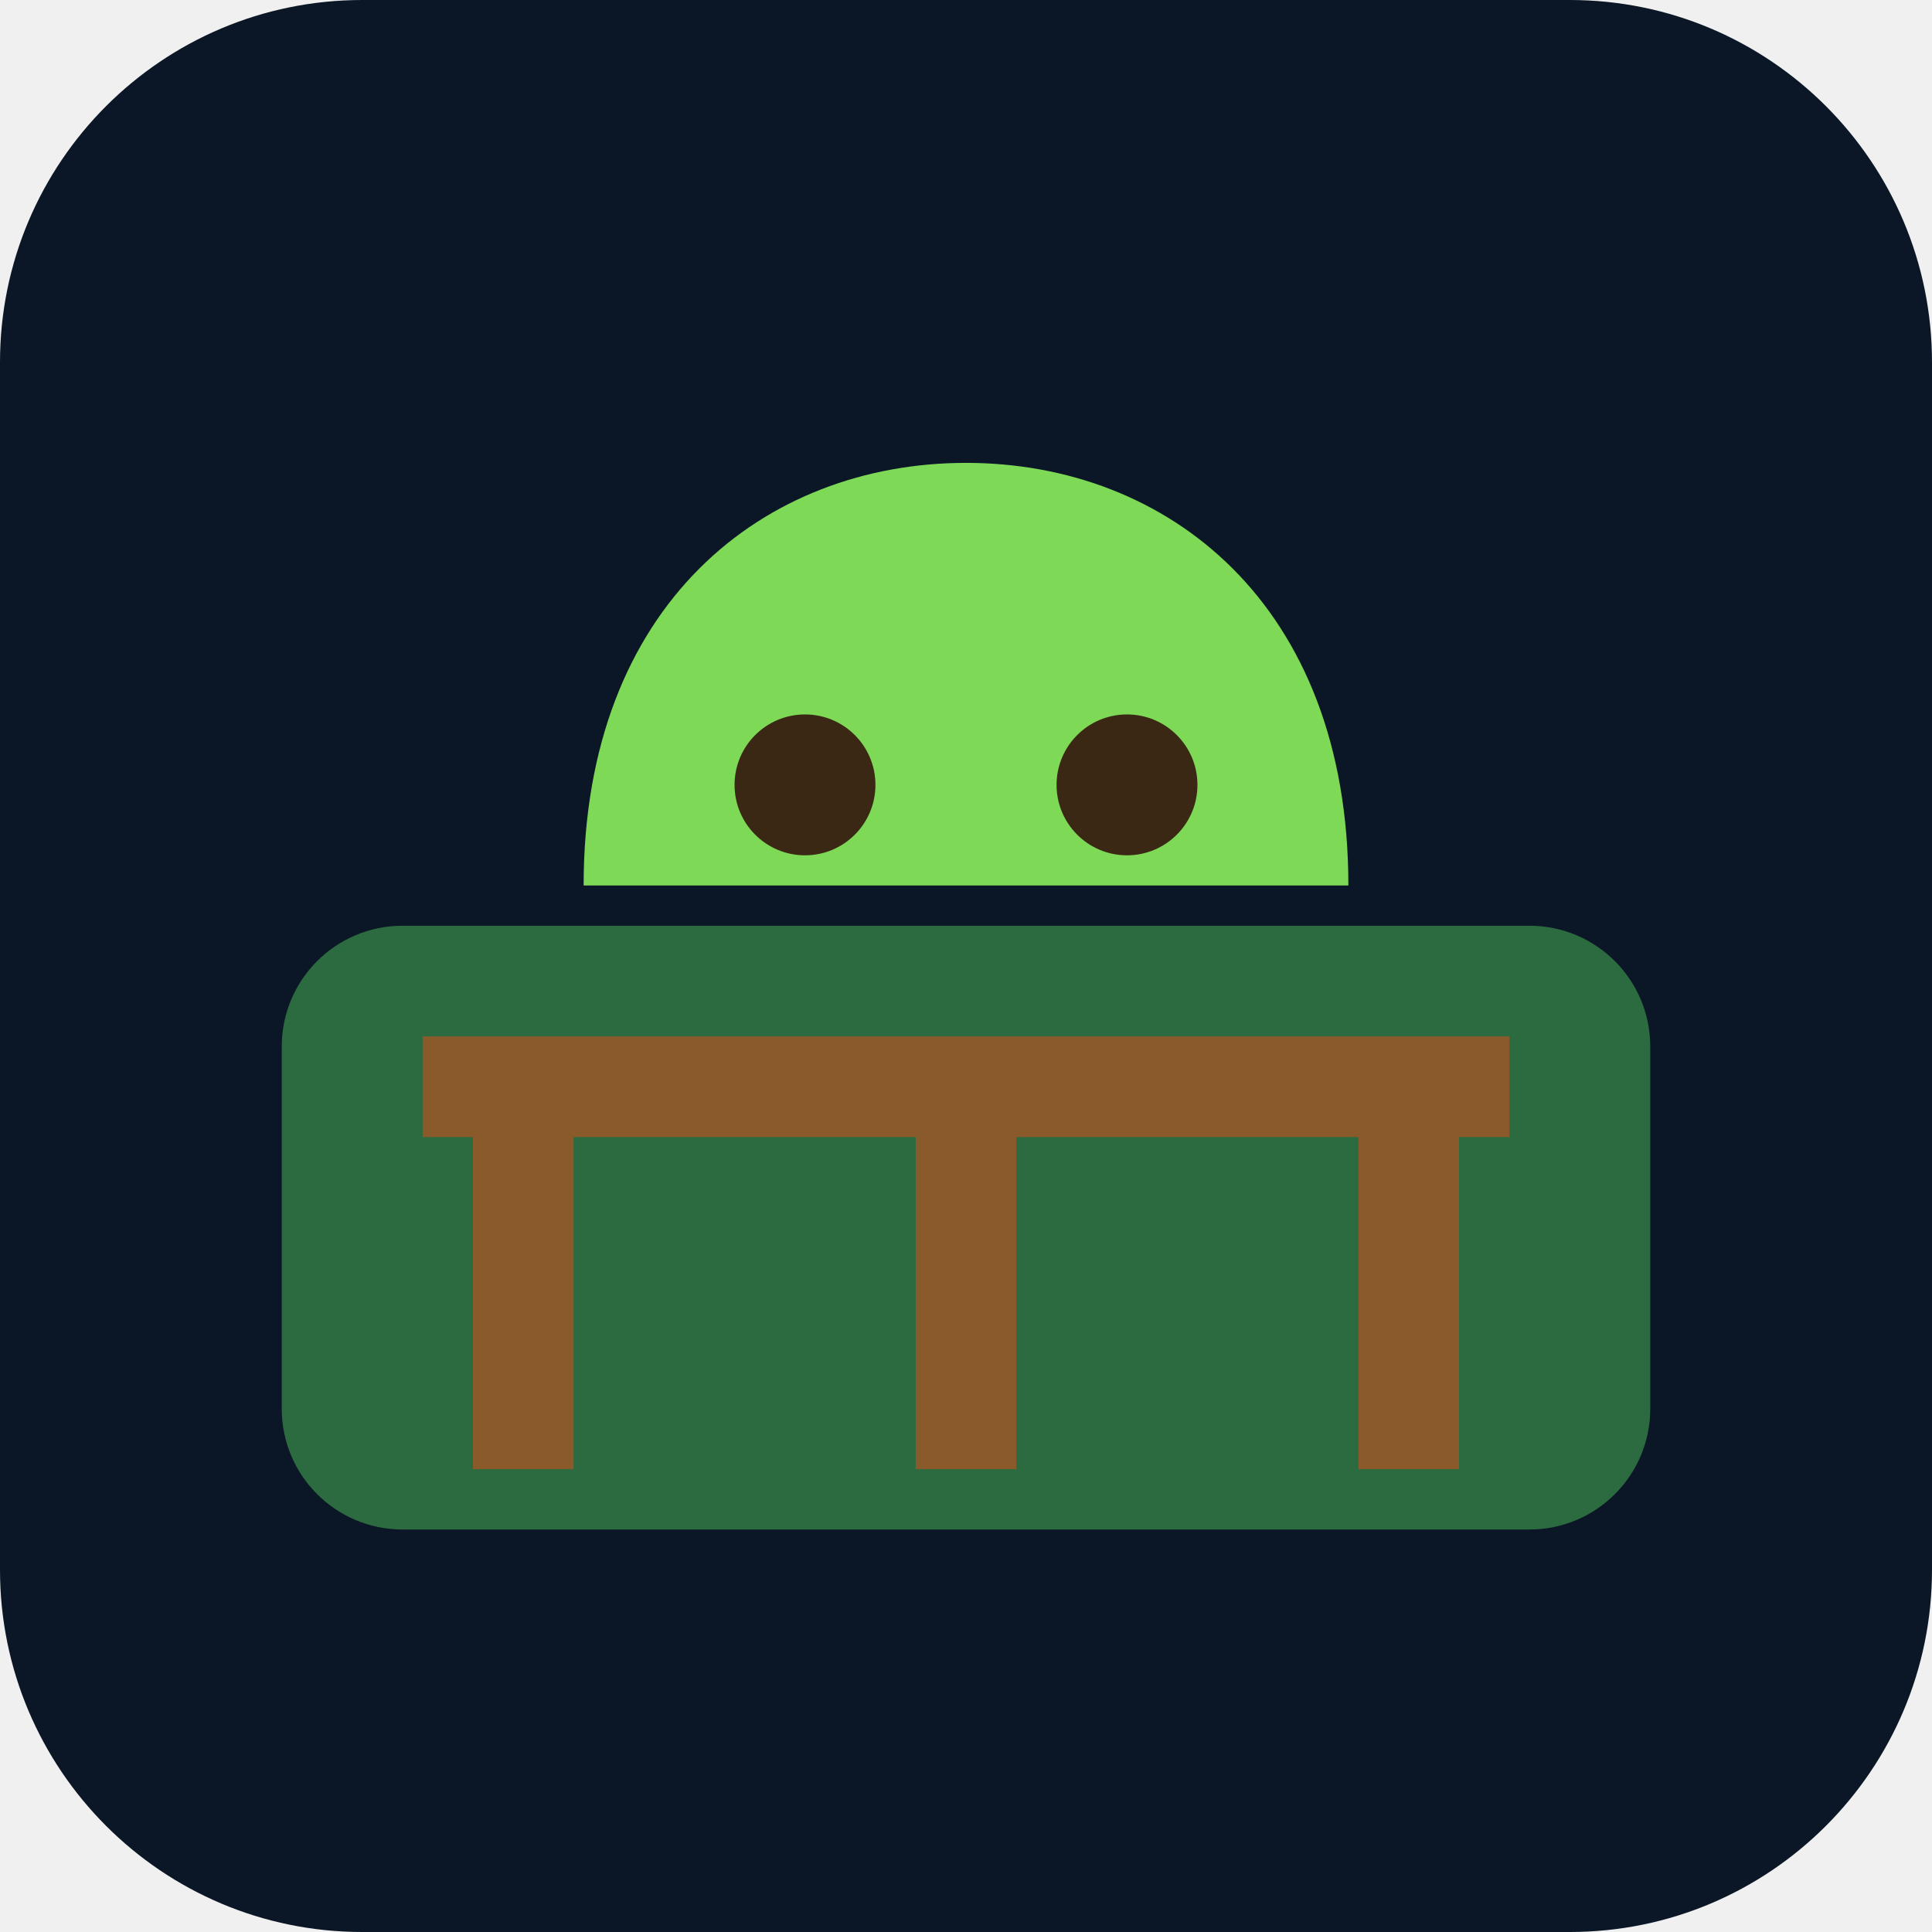
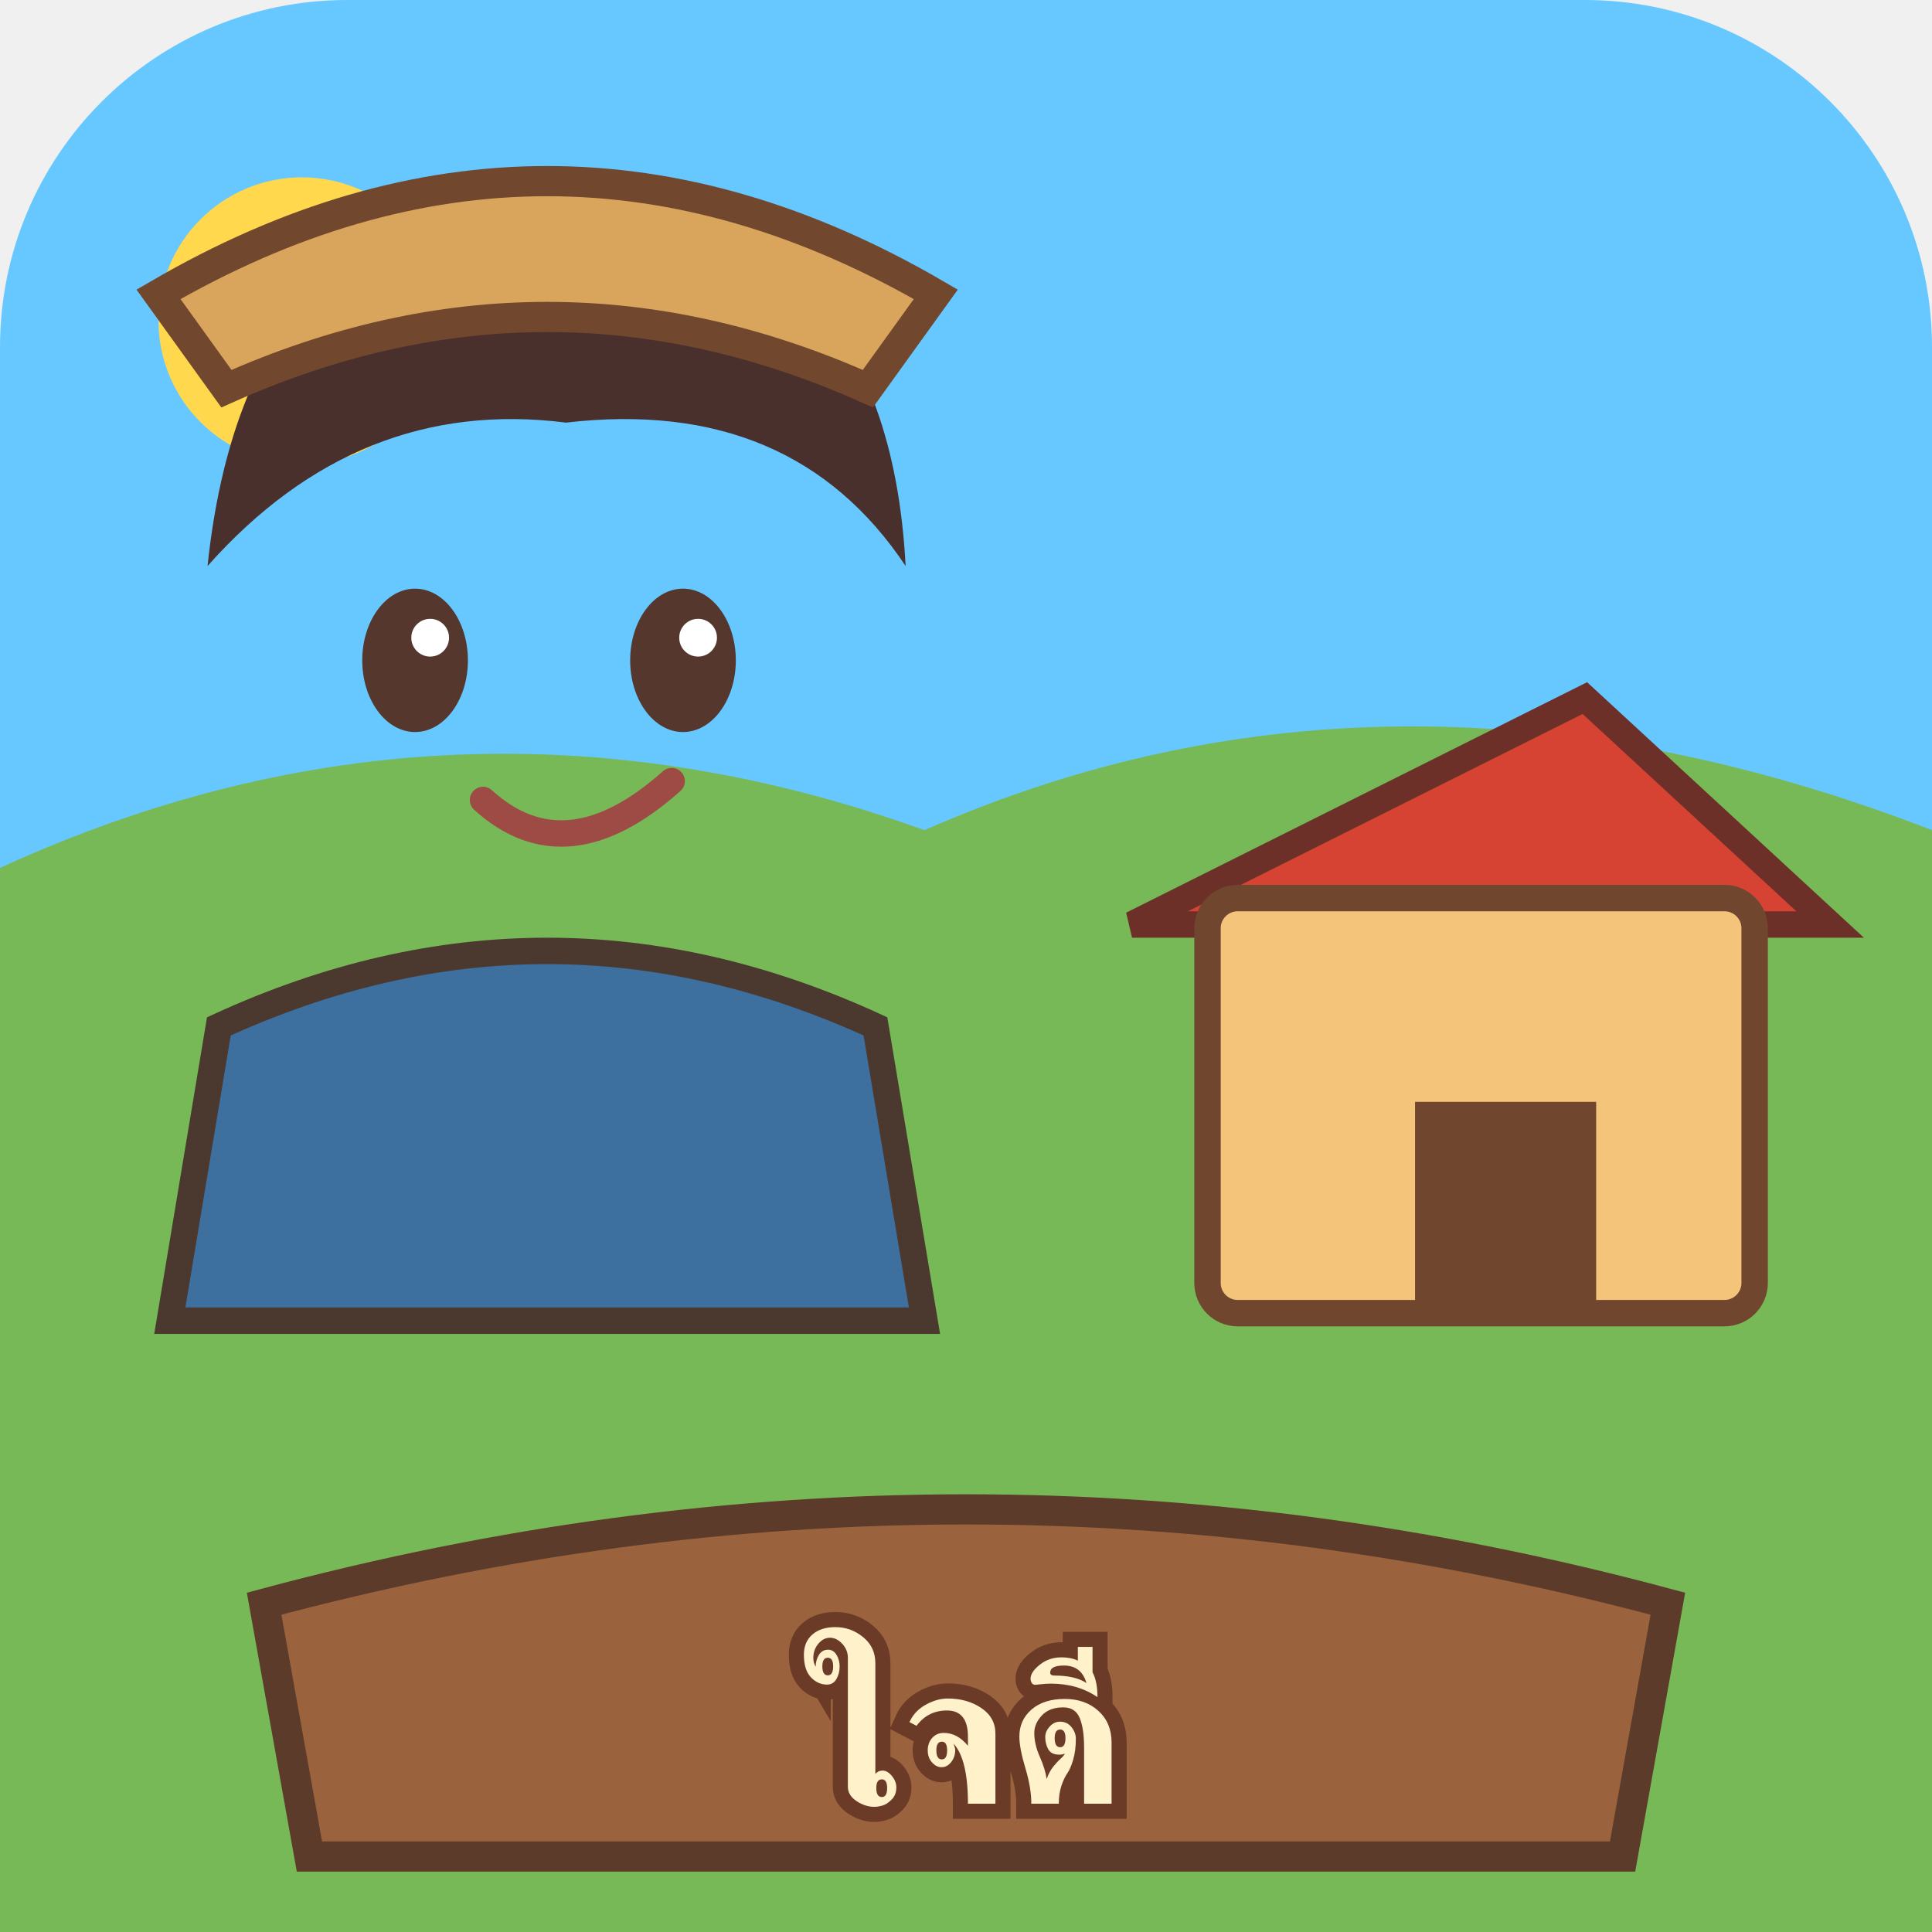
- <svg xmlns="http://www.w3.org/2000/svg" width="192" height="192" viewBox="0 0 192 192">
-   <rect width="192" height="192" rx="36" fill="#0b1726" />
-   <rect x="28" y="92" width="136" height="60" rx="12" fill="#2c6b3f" />
-   <path d="M42 108h108M52 108v38M96 108v38M140 108v38" stroke="#8b5a2b" stroke-width="10" />
-   <path d="M58 88c0-28 18-42 38-42s38 14 38 42" fill="#7ed957" />
-   <circle cx="80" cy="78" r="7" fill="#3a2814" />
-   <circle cx="112" cy="78" r="7" fill="#3a2814" />
+ <svg xmlns="http://www.w3.org/2000/svg" width="192" height="192" viewBox="0 0 512 512">
+   <rect width="512" height="512" rx="92" fill="#67c8ff" />
+   <circle cx="80" cy="85" r="38" fill="#ffd84d" />
+   <path d="M0 230Q120 175 245 220Q370 165 512 220V512H0Z" fill="#78b957" />
+   <path d="M300 245L420 185L485 245Z" fill="#d74332" stroke="#6d3028" stroke-width="7" />
+   <rect x="320" y="238" width="145" height="110" rx="8" fill="#f4c47b" stroke="#70462e" stroke-width="7" />
+   <rect x="375" y="292" width="48" height="56" fill="#70462e" />
+   <path d="M55 150Q65 55 145 50Q235 55 240 150Q210 105 150 112Q95 105 55 150Z" fill="#4a302c" />
+   <path d="M42 78Q145 18 248 78L230 103Q145 65 60 103Z" fill="#d9a45b" stroke="#71472e" stroke-width="8" />
+   <ellipse cx="110" cy="175" rx="14" ry="19" fill="#55372d" />
+   <ellipse cx="181" cy="175" rx="14" ry="19" fill="#55372d" />
+   <circle cx="114" cy="169" r="5" fill="white" />
+   <circle cx="185" cy="169" r="5" fill="white" />
+   <path d="M128 212Q150 232 178 207" fill="none" stroke="#9e4b45" stroke-width="7" stroke-linecap="round" />
+   <path d="M58 272Q145 232 232 272L245 350H45Z" fill="#3d6f9f" stroke="#4b392f" stroke-width="7" />
+   <path d="M70 425Q256 375 442 425L430 492H82Z" fill="#9b633d" stroke="#5d3b2a" stroke-width="8" />
+   <text x="256" y="478" text-anchor="middle" font-family="sans-serif" font-size="52" font-weight="900" fill="#fff1c9" stroke="#6b3b28" stroke-width="8" paint-order="stroke">ใจดี</text>
</svg>
